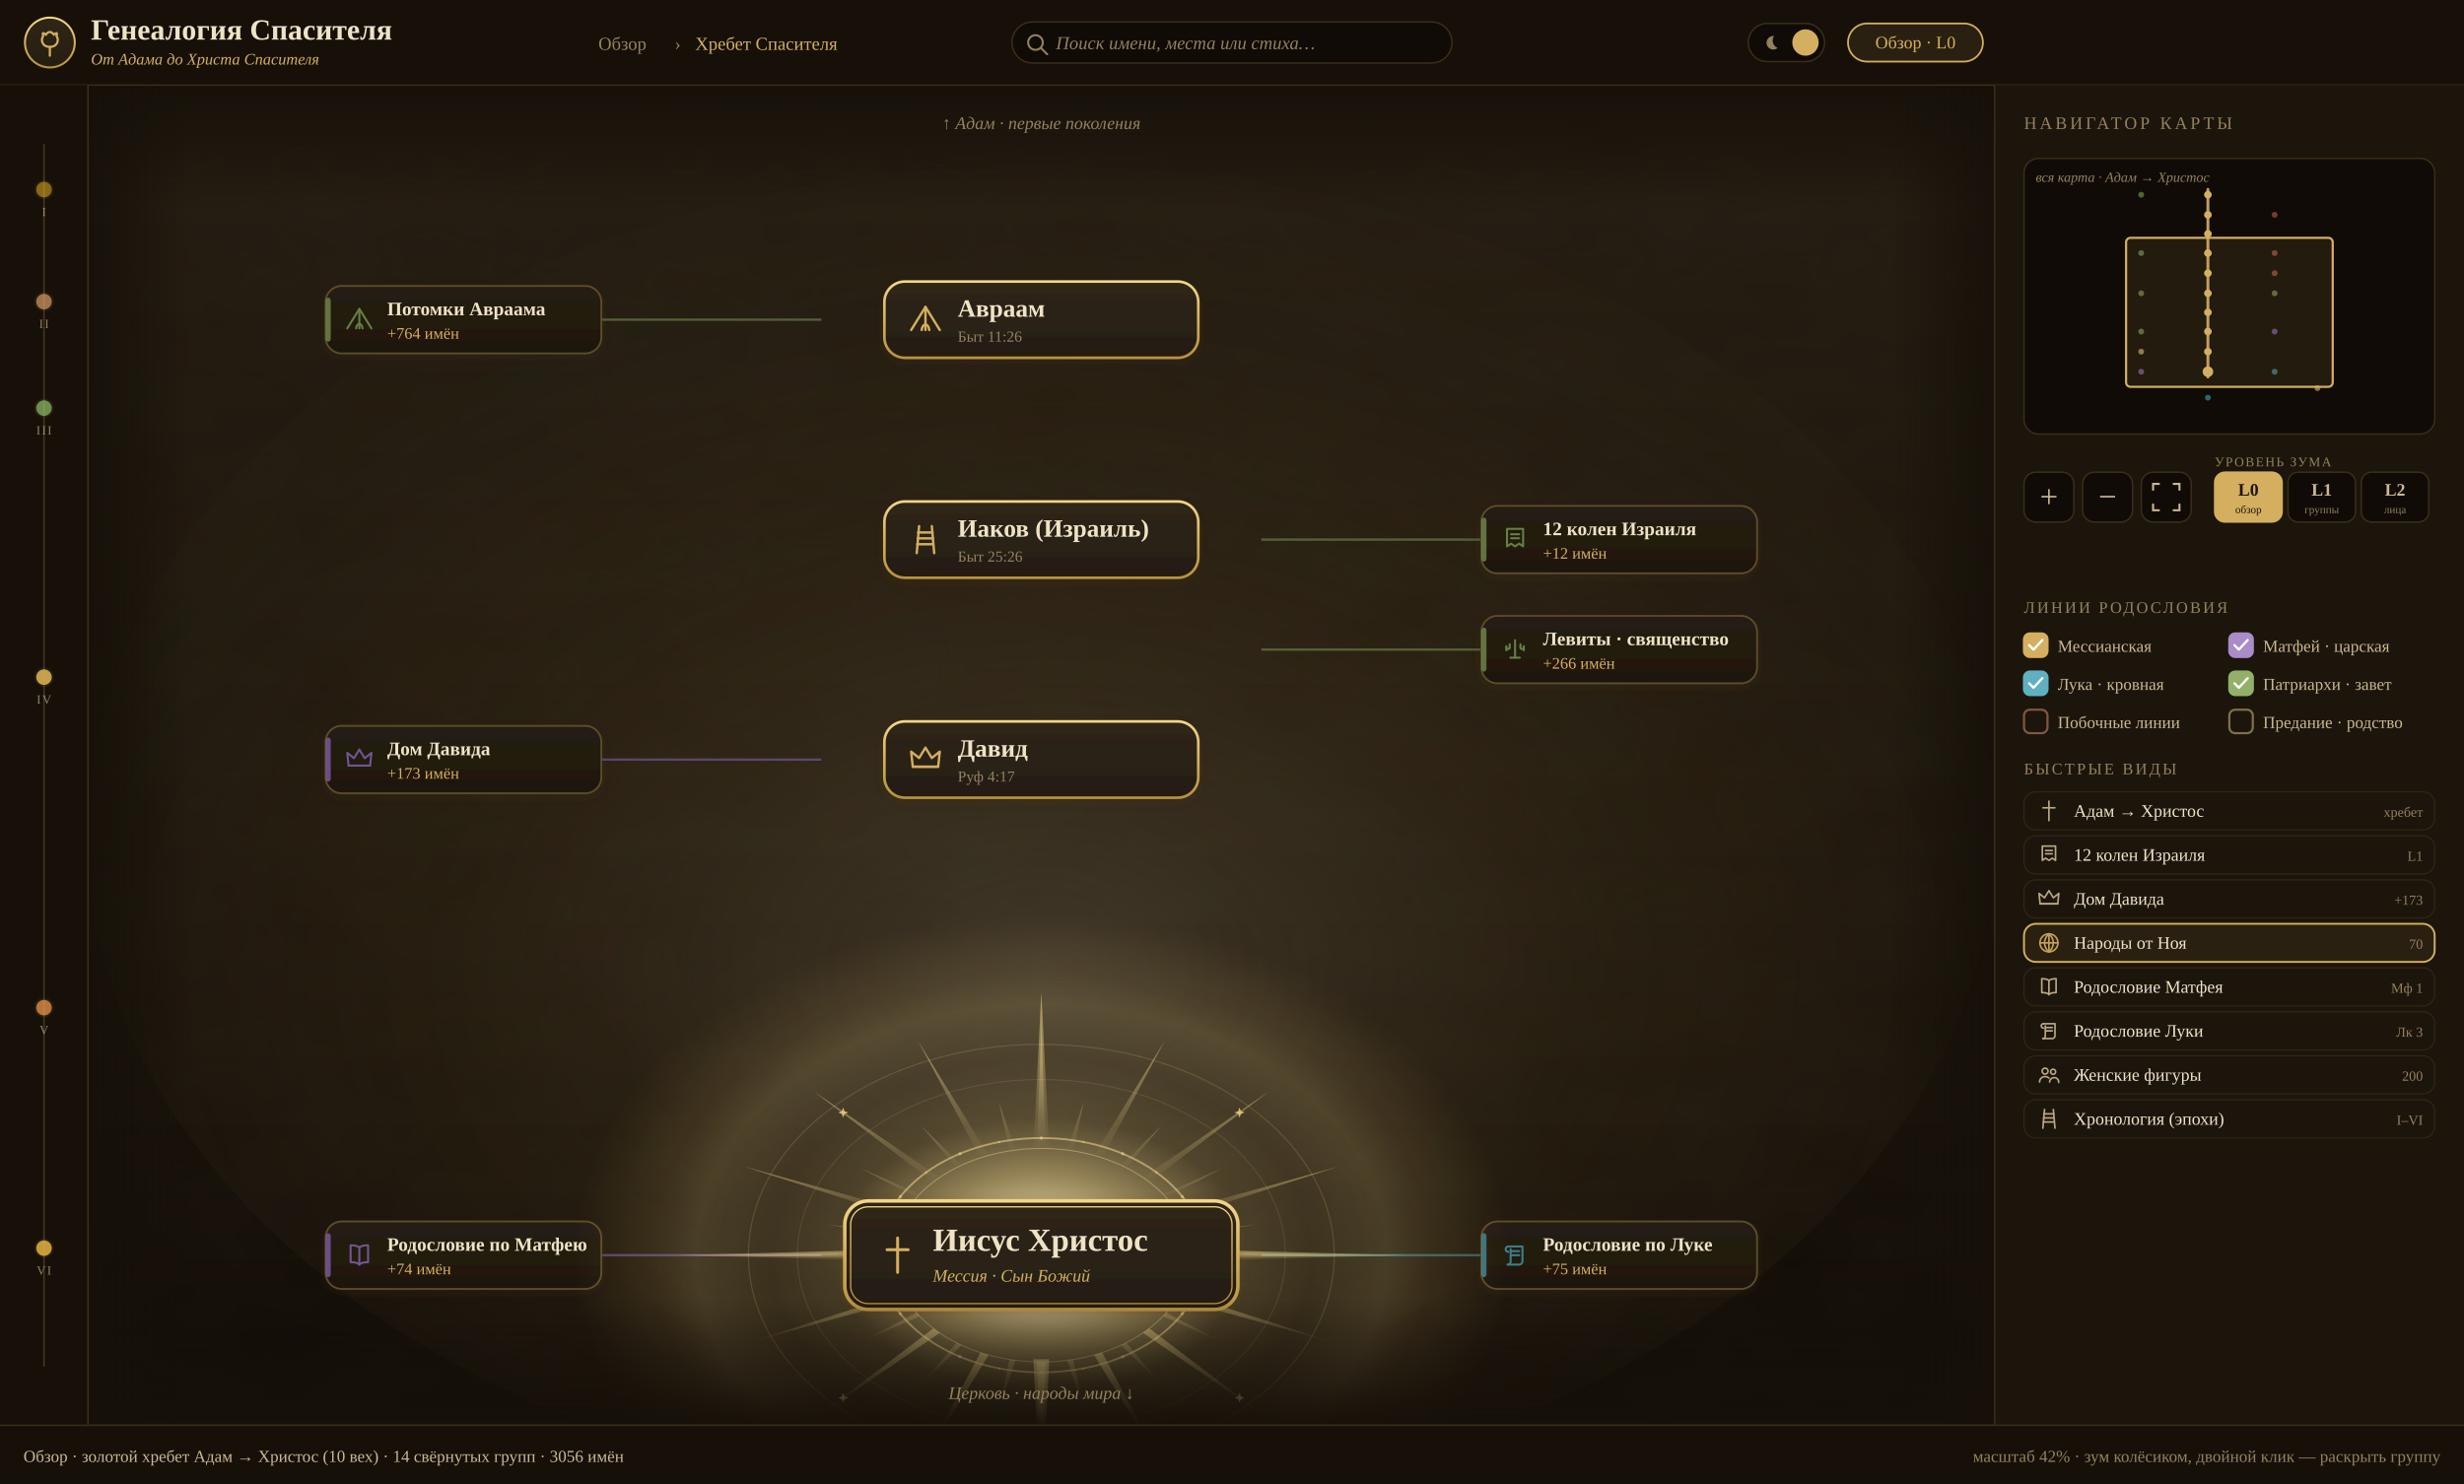
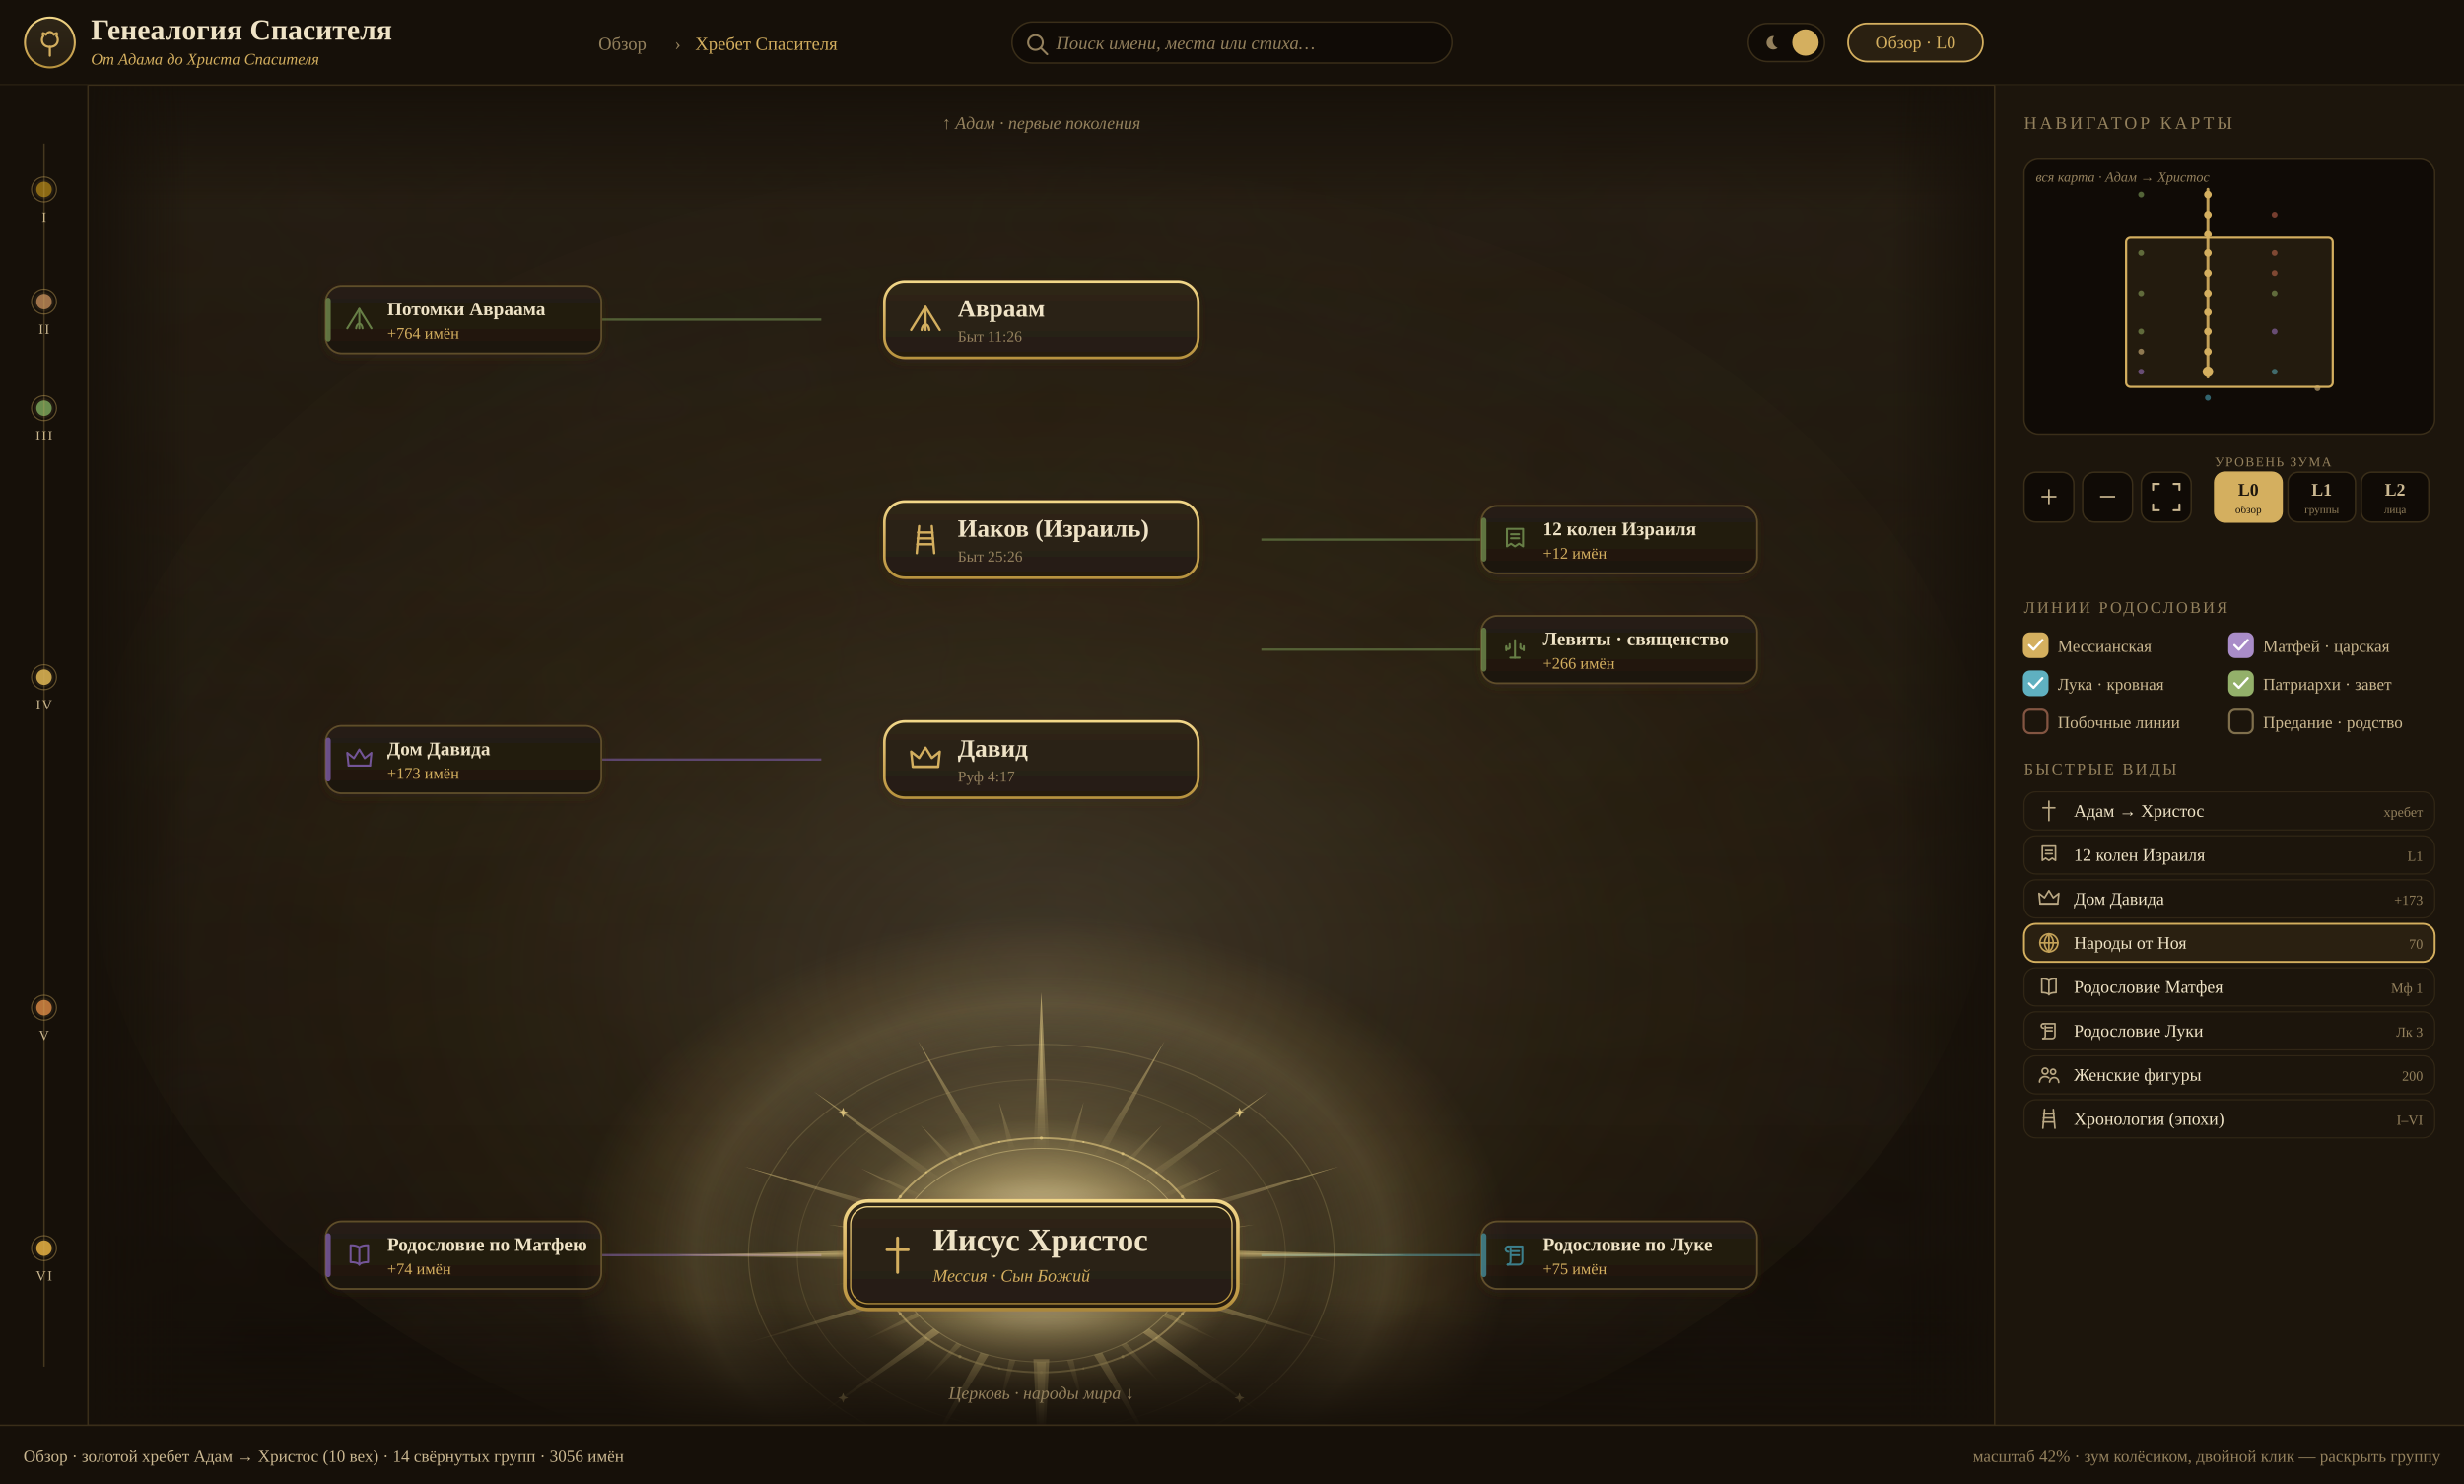
<svg xmlns="http://www.w3.org/2000/svg" viewBox="0 0 1680 1012" width="1680" height="1012" font-family="Georgia, 'Times New Roman', serif" role="img" aria-label="Генеалогия Спасителя — прототип интерфейса">
  <defs>
    <linearGradient id="paperGrad" x1="0" y1="0" x2="0" y2="1">
      <stop offset="0%" stop-color="#241c11" />
      <stop offset="55%" stop-color="#1b140b" />
      <stop offset="100%" stop-color="#100b06" />
    </linearGradient>
    <linearGradient id="goldGrad" x1="0" y1="0" x2="0" y2="1">
      <stop offset="0%" stop-color="#f2d789" />
      <stop offset="50%" stop-color="#d4af5f" />
      <stop offset="100%" stop-color="#b8933f" />
    </linearGradient>
    <linearGradient id="cardGrad" x1="0" y1="0" x2="0" y2="1">
      <stop offset="0%" stop-color="#2f2617" />
      <stop offset="100%" stop-color="#251d11" />
    </linearGradient>
    <linearGradient id="megaGrad" x1="0" y1="0" x2="0" y2="1">
      <stop offset="0%" stop-color="#261e12" />
      <stop offset="100%" stop-color="#1e1710" />
    </linearGradient>
    <filter id="paperTex" x="-5%" y="-5%" width="110%" height="110%">
      <feTurbulence type="fractalNoise" baseFrequency="0.011 0.017" numOctaves="3" seed="7" stitchTiles="stitch" result="mot" />
      <feColorMatrix in="mot" type="matrix" values="0 0 0 0 0.42  0 0 0 0 0.32  0 0 0 0 0.15  0 0 0 0.06 0" />
    </filter>
    <filter id="grain" x="0" y="0" width="100%" height="100%">
      <feTurbulence type="fractalNoise" baseFrequency="0.9" numOctaves="2" seed="11" stitchTiles="stitch" result="g" />
      <feColorMatrix in="g" type="matrix" values="0 0 0 0 0  0 0 0 0 0  0 0 0 0 0  0 0 0 0.035 0" />
    </filter>
    <filter id="cardShadow" x="-30%" y="-30%" width="160%" height="180%">
      <feDropShadow dx="0" dy="2.2" stdDeviation="3.4" flood-color="#4a3616" flood-opacity="0.26" />
    </filter>
    <filter id="goldSoft" x="-60%" y="-60%" width="220%" height="220%">
      <feGaussianBlur stdDeviation="3.2" />
    </filter>
    <filter id="desat">
      <feColorMatrix type="saturate" values="0.15" />
    </filter>
    <radialGradient id="christBloom" cx="50%" cy="50%" r="50%">
      <stop offset="0%" stop-color="#f4dc94" stop-opacity="0.55" />
      <stop offset="38%" stop-color="#f2d789" stop-opacity="0.22" />
      <stop offset="100%" stop-color="#f2d789" stop-opacity="0" />
    </radialGradient>
    <linearGradient id="christRay" x1="0" y1="0" x2="0" y2="1">
      <stop offset="0%" stop-color="#f2d789" stop-opacity="0.85" />
      <stop offset="100%" stop-color="#f4dc94" stop-opacity="0" />
    </linearGradient>
    <radialGradient id="christCore" cx="50%" cy="50%" r="50%">
      <stop offset="0%" stop-color="#fff7e2" stop-opacity="0.9" />
      <stop offset="60%" stop-color="#f4dc94" stop-opacity="0.3" />
      <stop offset="100%" stop-color="#f4dc94" stop-opacity="0" />
    </radialGradient>
    <radialGradient id="christMandorla" cx="50%" cy="50%" r="50%">
      <stop offset="0%" stop-color="#fff7e2" stop-opacity="0" />
      <stop offset="58%" stop-color="#f4dc94" stop-opacity="0" />
      <stop offset="74%" stop-color="#f2d789" stop-opacity="0.14" />
      <stop offset="86%" stop-color="#d4af5f" stop-opacity="0.1" />
      <stop offset="100%" stop-color="#d4af5f" stop-opacity="0" />
    </radialGradient>
    <radialGradient id="mapGlow" cx="50%" cy="60%" r="65%">
      <stop offset="0%" stop-color="#fff0c8" stop-opacity="0.16" />
      <stop offset="48%" stop-color="#d8b45f" stop-opacity="0.06" />
      <stop offset="80%" stop-color="#d8b45f" stop-opacity="0.015" />
      <stop offset="100%" stop-color="#d8b45f" stop-opacity="0" />
    </radialGradient>
    <linearGradient id="fogT" x1="0" y1="0" x2="0" y2="1">
      <stop offset="0%" stop-color="#161009" stop-opacity="0.96" />
      <stop offset="100%" stop-color="#161009" stop-opacity="0" />
    </linearGradient>
    <linearGradient id="fogB" x1="0" y1="0" x2="0" y2="1">
      <stop offset="0%" stop-color="#161009" stop-opacity="0" />
      <stop offset="100%" stop-color="#161009" stop-opacity="0.96" />
    </linearGradient>
    <linearGradient id="fogL" x1="0" y1="0" x2="1" y2="0">
      <stop offset="0%" stop-color="#161009" stop-opacity="0.9" />
      <stop offset="100%" stop-color="#161009" stop-opacity="0" />
    </linearGradient>
    <linearGradient id="fogR" x1="0" y1="0" x2="1" y2="0">
      <stop offset="0%" stop-color="#161009" stop-opacity="0" />
      <stop offset="100%" stop-color="#161009" stop-opacity="0.9" />
    </linearGradient>
    <clipPath id="mapClip">
      <rect x="60" y="58" width="1300" height="914" />
    </clipPath>
    <clipPath id="miniClip">
      <rect x="1380" y="108" width="280" height="188" rx="10" />
    </clipPath>
    <symbol id="ic-person" viewBox="0 0 24 24" fill="none" stroke="currentColor" stroke-width="1.5" stroke-linecap="round" stroke-linejoin="round">
      <circle cx="12" cy="8" r="3.4" />
      <path d="M5.5 19c0-3.6 2.9-6 6.5-6s6.5 2.4 6.5 6" />
    </symbol>
    <symbol id="ic-people" viewBox="0 0 24 24" fill="none" stroke="currentColor" stroke-width="1.5" stroke-linecap="round" stroke-linejoin="round">
      <circle cx="8.5" cy="8.6" r="2.7" />
      <circle cx="15.8" cy="9.2" r="2.3" />
      <path d="M3.5 18.5c0-2.9 2.2-4.9 5-4.9 1.4 0 2.6.5 3.5 1.3" />
      <path d="M12.6 18.5c.2-2.4 2-4 4.2-4 2.3 0 4.1 1.8 4.1 4.4" />
    </symbol>
    <symbol id="ic-ark" viewBox="0 0 24 24" fill="none" stroke="currentColor" stroke-width="1.5" stroke-linecap="round" stroke-linejoin="round">
      <path d="M3 12.5c1.6 3 5 4.7 9 4.7s7.4-1.7 9-4.7" />
      <path d="M6.2 12.4V8.8h11.6v3.6" />
      <path d="M9.4 8.8V6.4h5.2v2.4" />
      <path d="M12 6.4V4.6" />
    </symbol>
    <symbol id="ic-tent" viewBox="0 0 24 24" fill="none" stroke="currentColor" stroke-width="1.5" stroke-linecap="round" stroke-linejoin="round">
      <path d="M3 18.5 12 4l9 14.5" />
      <path d="M12 4v14.5" />
      <path d="M9.6 18.5c.3-2 1.1-3.4 2.4-3.4s2.1 1.4 2.4 3.4" />
    </symbol>
    <symbol id="ic-ladder" viewBox="0 0 24 24" fill="none" stroke="currentColor" stroke-width="1.5" stroke-linecap="round" stroke-linejoin="round">
      <path d="M8 3.5 6.5 20.5M16 3.5 17.5 20.5" />
      <path d="M7.3 7.5h9.1M7.1 11.2h9.5M6.9 14.9h9.9" />
    </symbol>
    <symbol id="ic-lion" viewBox="0 0 24 24" fill="none" stroke="currentColor" stroke-width="1.5" stroke-linecap="round" stroke-linejoin="round">
      <circle cx="8.7" cy="8" r="1.7" />
      <circle cx="15.3" cy="8" r="1.7" />
      <circle cx="12" cy="12.6" r="6" />
      <circle cx="12" cy="13" r="3.7" />
      <circle cx="10.4" cy="12.3" r=".62" fill="currentColor" stroke="none" />
      <circle cx="13.6" cy="12.3" r=".62" fill="currentColor" stroke="none" />
      <path d="M12 13.8v1.2M10.8 15.1c.75.55 1.65.55 2.4 0" />
      <path d="M8.9 10.4c.5-.45 1.2-.45 1.7 0M13.4 10.4c.5-.45 1.2-.45 1.7 0" />
    </symbol>
    <symbol id="ic-crown" viewBox="0 0 24 24" fill="none" stroke="currentColor" stroke-width="1.5" stroke-linecap="round" stroke-linejoin="round">
      <path d="M4 16.5 3 7l5 4 4-6.5 4 6.5 5-4-1 9.5z" />
      <path d="M4 16.5h16" />
    </symbol>
    <symbol id="ic-cross" viewBox="0 0 24 24" fill="none" stroke="currentColor" stroke-width="1.5" stroke-linecap="round" stroke-linejoin="round">
      <path d="M12 3.2v17.6M6.6 9.2h10.8" />
    </symbol>
    <symbol id="ic-tree" viewBox="0 0 24 24" fill="none" stroke="currentColor" stroke-width="1.5" stroke-linecap="round" stroke-linejoin="round">
      <path d="M12 21v-6" />
      <path d="M12 15c-3.6 0-5.4-2.3-5.4-4.8 0-1 .4-2 .9-2.6-.3-.6-.4-1.3-.2-2 .8.1 1.5.5 2 1.1.6-1 1.6-1.9 2.7-1.9s2.1.9 2.7 1.9c.5-.6 1.2-1 2-1.1.2.7.1 1.4-.2 2 .5.6.9 1.6.9 2.6C17.4 12.7 15.6 15 12 15z" />
    </symbol>
    <symbol id="ic-scroll" viewBox="0 0 24 24" fill="none" stroke="currentColor" stroke-width="1.5" stroke-linecap="round" stroke-linejoin="round">
      <path d="M7 5.5h10.5v11a2.5 2.5 0 0 1-2.5 2.5H6.5" />
      <path d="M9.5 9h5.5M9.5 12h5.5" />
      <path d="M7 5.5A2 2 0 0 0 5 7.5 2 2 0 0 0 7 9.5M6.5 19a2.2 2.2 0 0 0 2.2-2.2V7.5" />
    </symbol>
    <symbol id="ic-book" viewBox="0 0 24 24" fill="none" stroke="currentColor" stroke-width="1.5" stroke-linecap="round" stroke-linejoin="round">
      <path d="M12 6.2v13" />
      <path d="M12 6.2C10.4 5 8.4 4.6 5.5 4.6v12.6c2.9 0 4.9.4 6.5 1.6 1.6-1.2 3.6-1.6 6.5-1.6V4.6c-2.9 0-4.9.4-6.5 1.6z" />
    </symbol>
    <symbol id="ic-temple" viewBox="0 0 24 24" fill="none" stroke="currentColor" stroke-width="1.5" stroke-linecap="round" stroke-linejoin="round">
      <path d="M3.5 8 12 3.5 20.5 8z" />
      <path d="M4.5 8v8.5M9 8v8.5M15 8v8.5M19.5 8v8.5" />
      <path d="M3 20h18M3.5 16.5h17" />
    </symbol>
    <symbol id="ic-menorah" viewBox="0 0 24 24" fill="none" stroke="currentColor" stroke-width="1.5" stroke-linecap="round" stroke-linejoin="round">
      <path d="M12 5v13" />
      <path d="M8 8v2.5M16 8v2.5M5.5 9.5v3M18.5 9.5v3" />
      <path d="M8 10.5c0 1.5-2.5 1.5-2.5 0M16 10.5c0 1.5 2.5 1.5 2.5 0" />
      <path d="M8.5 18h7" />
    </symbol>
    <symbol id="ic-camel" viewBox="0 0 24 24" fill="none" stroke="currentColor" stroke-width="1.5" stroke-linecap="round" stroke-linejoin="round">
      <path d="M4 17.5v-2.3c0-.9.7-1.6 1.6-1.6.6 0 1.1.3 1.4.8.5-1.9 1.3-3.4 2.4-3.4 1 0 1.7 1.1 2.2 2.6.5-1 1.2-1.7 2.1-1.7 1.4 0 2.3 1.6 2.3 3.8v3.4" />
      <path d="M18 17.5v-4.2c0-.7.3-1.3.9-1.3" />
      <path d="M6.5 17.5v1.8M9.5 17.5v1.8M13.5 17.5v1.8M16.5 17.5v1.8" />
    </symbol>
    <symbol id="ic-mountain" viewBox="0 0 24 24" fill="none" stroke="currentColor" stroke-width="1.5" stroke-linecap="round" stroke-linejoin="round">
      <path d="M2.5 18.5 9 8l3.2 4.8L15 8.5l6.5 10z" />
      <path d="M7.4 10.4 9 8l1.6 2.4" />
    </symbol>
    <symbol id="ic-gate" viewBox="0 0 24 24" fill="none" stroke="currentColor" stroke-width="1.5" stroke-linecap="round" stroke-linejoin="round">
      <path d="M5 20V9a7 7 0 0 1 14 0v11" />
      <path d="M5 20h14" />
      <path d="M9 20v-7a3 3 0 0 1 6 0v7" />
    </symbol>
    <symbol id="ic-tribes" viewBox="0 0 24 24" fill="none" stroke="currentColor" stroke-width="1.5" stroke-linecap="round" stroke-linejoin="round">
      <path d="M6 4h12v13l-3-2-3 2-3-2-3 2z" />
      <path d="M9 8h6M9 11h6" />
    </symbol>
    <symbol id="ic-globe" viewBox="0 0 24 24" fill="none" stroke="currentColor" stroke-width="1.5" stroke-linecap="round" stroke-linejoin="round">
      <circle cx="12" cy="12" r="8.2" />
      <path d="M3.8 12h16.4M12 3.8v16.4" />
      <path d="M12 3.8c2.6 2.3 4 5.2 4 8.2s-1.4 5.9-4 8.2c-2.6-2.3-4-5.2-4-8.2s1.4-5.9 4-8.2z" />
    </symbol>
  </defs>
  <rect x="0" y="0" width="1680" height="1012" fill="#161009" />
  <g clip-path="url(#mapClip)">
    <rect x="60" y="58" width="1300" height="914" fill="url(#paperGrad)" />
    <rect x="60" y="58" width="1300" height="914" filter="url(#paperTex)" opacity="0.5" />
    <ellipse cx="710" cy="569.84" rx="650" ry="457" fill="url(#mapGlow)" />
    <line x1="710" y1="178" x2="710" y2="876" stroke="#f4dc94" stroke-width="10" stroke-linecap="round" opacity="0.4" filter="url(#goldSoft)" />
    <line x1="710" y1="178" x2="710" y2="876" stroke="url(#goldGrad)" stroke-width="3.4" stroke-linecap="round" />
    <path d="M560.0 218.0 C 485.0 218.0, 485.0 218.0, 410.0 218.0" fill="none" stroke="#6f8a4c" stroke-width="1.6" opacity="0.6" />
    <path d="M860.0 368.0 C 935.0 368.0, 935.0 368.0, 1010.0 368.0" fill="none" stroke="#6f8a4c" stroke-width="1.6" opacity="0.6" />
    <path d="M560.0 518.0 C 485.0 518.0, 485.0 518.0, 410.0 518.0" fill="none" stroke="#7c5ba6" stroke-width="1.6" opacity="0.6" />
    <path d="M860.0 443.0 C 935.0 443.0, 935.0 443.0, 1010.0 443.0" fill="none" stroke="#6f8a4c" stroke-width="1.6" opacity="0.6" />
    <path d="M560.0 856.0 C 485.0 856.0, 485.0 856.0, 410.0 856.0" fill="none" stroke="#7c5ba6" stroke-width="1.6" opacity="0.6" />
    <path d="M860.0 856.0 C 935.0 856.0, 935.0 856.0, 1010.0 856.0" fill="none" stroke="#3f8a9a" stroke-width="1.6" opacity="0.6" />
    <g filter="url(#cardShadow)">
      <rect x="222.0" y="195.0" width="188" height="46" rx="11" fill="url(#megaGrad)" stroke="#5f4e2b" stroke-width="1.2" />
    </g>
    <rect x="222.0" y="203.0" width="3.5" height="30" rx="2" fill="#6f8a4c" opacity="0.8" />
    <use href="#ic-tent" x="234.0" y="207.0" width="22" height="22" color="#6f8a4c" opacity="0.9" />
    <text x="264.0" y="215.0" font-size="13" fill="#efe3c6" font-weight="bold">Потомки Авраама</text>
    <text x="264.0" y="231.0" font-size="11" fill="#d4af5f">+764 имён</text>
    <g filter="url(#cardShadow)">
      <rect x="1010.0" y="345.0" width="188" height="46" rx="11" fill="url(#megaGrad)" stroke="#5f4e2b" stroke-width="1.2" />
    </g>
    <rect x="1010.0" y="353.0" width="3.5" height="30" rx="2" fill="#6f8a4c" opacity="0.8" />
    <use href="#ic-tribes" x="1022.0" y="357.0" width="22" height="22" color="#6f8a4c" opacity="0.9" />
    <text x="1052.0" y="365.0" font-size="13" fill="#efe3c6" font-weight="bold">12 колен Израиля</text>
    <text x="1052.0" y="381.0" font-size="11" fill="#d4af5f">+12 имён</text>
    <g filter="url(#cardShadow)">
      <rect x="222.0" y="495.0" width="188" height="46" rx="11" fill="url(#megaGrad)" stroke="#5f4e2b" stroke-width="1.2" />
    </g>
    <rect x="222.0" y="503.0" width="3.5" height="30" rx="2" fill="#7c5ba6" opacity="0.8" />
    <use href="#ic-crown" x="234.0" y="507.0" width="22" height="22" color="#7c5ba6" opacity="0.9" />
    <text x="264.0" y="515.0" font-size="13" fill="#efe3c6" font-weight="bold">Дом Давида</text>
    <text x="264.0" y="531.0" font-size="11" fill="#d4af5f">+173 имён</text>
    <g filter="url(#cardShadow)">
      <rect x="1010.0" y="420.0" width="188" height="46" rx="11" fill="url(#megaGrad)" stroke="#5f4e2b" stroke-width="1.2" />
    </g>
    <rect x="1010.0" y="428.0" width="3.5" height="30" rx="2" fill="#6f8a4c" opacity="0.8" />
    <use href="#ic-menorah" x="1022.0" y="432.0" width="22" height="22" color="#6f8a4c" opacity="0.9" />
    <text x="1052.0" y="440.0" font-size="13" fill="#efe3c6" font-weight="bold">Левиты · священство</text>
    <text x="1052.0" y="456.0" font-size="11" fill="#d4af5f">+266 имён</text>
    <g filter="url(#cardShadow)">
      <rect x="222.0" y="833.0" width="188" height="46" rx="11" fill="url(#megaGrad)" stroke="#5f4e2b" stroke-width="1.2" />
    </g>
    <rect x="222.0" y="841.0" width="3.5" height="30" rx="2" fill="#7c5ba6" opacity="0.8" />
    <use href="#ic-book" x="234.0" y="845.0" width="22" height="22" color="#7c5ba6" opacity="0.9" />
    <text x="264.0" y="853.0" font-size="13" fill="#efe3c6" font-weight="bold">Родословие по Матфею</text>
    <text x="264.0" y="869.0" font-size="11" fill="#d4af5f">+74 имён</text>
    <g filter="url(#cardShadow)">
      <rect x="1010.0" y="833.0" width="188" height="46" rx="11" fill="url(#megaGrad)" stroke="#5f4e2b" stroke-width="1.2" />
    </g>
    <rect x="1010.0" y="841.0" width="3.5" height="30" rx="2" fill="#3f8a9a" opacity="0.8" />
    <use href="#ic-scroll" x="1022.0" y="845.0" width="22" height="22" color="#3f8a9a" opacity="0.9" />
    <text x="1052.0" y="853.0" font-size="13" fill="#efe3c6" font-weight="bold">Родословие по Луке</text>
    <text x="1052.0" y="869.0" font-size="11" fill="#d4af5f">+75 имён</text>
    <g filter="url(#cardShadow)">
      <rect x="603.0" y="192.0" width="214" height="52" rx="14" fill="url(#cardGrad)" stroke="url(#goldGrad)" stroke-width="1.8" />
    </g>
    <use href="#ic-tent" x="618.0" y="205.0" width="26" height="26" color="#d4af5f" opacity="1" />
    <text x="653.0" y="216.0" font-size="17" fill="#efe3c6" font-weight="bold">Авраам</text>
    <text x="653.0" y="233.0" font-size="10.5" fill="#94815d">Быт 11:26</text>
    <g filter="url(#cardShadow)">
      <rect x="603.0" y="342.0" width="214" height="52" rx="14" fill="url(#cardGrad)" stroke="url(#goldGrad)" stroke-width="1.8" />
    </g>
    <use href="#ic-ladder" x="618.0" y="355.0" width="26" height="26" color="#d4af5f" opacity="1" />
    <text x="653.0" y="366.0" font-size="17" fill="#efe3c6" font-weight="bold">Иаков (Израиль)</text>
    <text x="653.0" y="383.0" font-size="10.5" fill="#94815d">Быт 25:26</text>
    <g filter="url(#cardShadow)">
      <rect x="603.0" y="492.0" width="214" height="52" rx="14" fill="url(#cardGrad)" stroke="url(#goldGrad)" stroke-width="1.8" />
    </g>
    <use href="#ic-crown" x="618.0" y="505.0" width="26" height="26" color="#d4af5f" opacity="1" />
    <text x="653.0" y="516.0" font-size="17" fill="#efe3c6" font-weight="bold">Давид</text>
    <text x="653.0" y="533.0" font-size="10.5" fill="#94815d">Руф 4:17</text>
    <ellipse cx="710.0" cy="856.0" rx="320.5" ry="230.8" fill="url(#christMandorla)" />
    <ellipse cx="710.0" cy="856.0" rx="199.7" ry="143.8" fill="none" stroke="#f2d789" stroke-width="0.8" opacity="0.16" />
    <ellipse cx="710.0" cy="856.0" rx="166.4" ry="119.8" fill="none" stroke="#f2d789" stroke-width="0.7" opacity="0.12" />
    <ellipse cx="710.0" cy="856.0" rx="265.1" ry="190.8" fill="url(#christBloom)" />
    <ellipse cx="710.0" cy="856.0" rx="141.8" ry="93.2" fill="url(#christCore)" />
    <path d="M811.0 853.8 L929.4 856.0 L811.0 858.2 Z" fill="url(#christRay)" opacity="0.6" />
    <path d="M809.5 868.7 L855.1 876.8 L808.7 871.7 Z" fill="url(#christRay)" opacity="0.34" />
    <path d="M804.5 881.8 L912.7 916.5 L802.2 885.9 Z" fill="url(#christRay)" opacity="0.6" />
    <path d="M795.2 895.2 L833.0 915.2 L792.9 897.7 Z" fill="url(#christRay)" opacity="0.34" />
    <path d="M783.6 905.9 L865.2 967.7 L779.3 909.0 Z" fill="url(#christRay)" opacity="0.6" />
    <path d="M767.9 915.7 L792.2 944.6 L764.4 917.4 Z" fill="url(#christRay)" opacity="0.34" />
    <path d="M751.5 922.4 L794.0 1002.0 L745.9 924.0 Z" fill="url(#christRay)" opacity="0.6" />
    <path d="M731.8 927.1 L738.9 960.5 L727.6 927.7 Z" fill="url(#christRay)" opacity="0.34" />
    <path d="M713.0 928.8 L710.0 1014.0 L707.0 928.8 Z" fill="url(#christRay)" opacity="0.6" />
    <path d="M692.4 927.7 L681.1 960.5 L688.2 927.1 Z" fill="url(#christRay)" opacity="0.34" />
    <path d="M674.1 924.0 L626.0 1002.0 L668.5 922.4 Z" fill="url(#christRay)" opacity="0.6" />
    <path d="M655.6 917.4 L627.8 944.6 L652.1 915.7 Z" fill="url(#christRay)" opacity="0.34" />
    <path d="M640.7 909.0 L554.8 967.7 L636.4 905.9 Z" fill="url(#christRay)" opacity="0.6" />
    <path d="M627.1 897.7 L587.0 915.2 L624.8 895.2 Z" fill="url(#christRay)" opacity="0.34" />
    <path d="M617.8 885.9 L507.3 916.5 L615.5 881.8 Z" fill="url(#christRay)" opacity="0.6" />
    <path d="M611.3 871.7 L564.9 876.8 L610.5 868.7 Z" fill="url(#christRay)" opacity="0.34" />
    <path d="M609.0 858.2 L490.6 856.0 L609.0 853.8 Z" fill="url(#christRay)" opacity="0.6" />
    <path d="M610.5 843.3 L564.9 835.2 L611.3 840.3 Z" fill="url(#christRay)" opacity="0.34" />
    <path d="M615.5 830.2 L507.3 795.5 L617.8 826.1 Z" fill="url(#christRay)" opacity="0.6" />
    <path d="M624.8 816.8 L587.0 796.8 L627.1 814.3 Z" fill="url(#christRay)" opacity="0.34" />
    <path d="M636.4 806.1 L554.8 744.3 L640.7 803.0 Z" fill="url(#christRay)" opacity="0.6" />
    <path d="M652.1 796.3 L627.8 767.4 L655.6 794.6 Z" fill="url(#christRay)" opacity="0.34" />
    <path d="M668.5 789.6 L626.0 710.0 L674.1 788.0 Z" fill="url(#christRay)" opacity="0.6" />
    <path d="M688.2 784.9 L681.1 751.5 L692.4 784.3 Z" fill="url(#christRay)" opacity="0.34" />
    <path d="M707.0 783.2 L710.0 698.0 L713.0 783.2 Z" fill="url(#christRay)" opacity="0.6" />
    <path d="M727.6 784.3 L738.9 751.5 L731.8 784.9 Z" fill="url(#christRay)" opacity="0.34" />
    <path d="M745.9 788.0 L794.0 710.0 L751.5 789.6 Z" fill="url(#christRay)" opacity="0.6" />
    <path d="M764.4 794.6 L792.2 767.4 L767.9 796.3 Z" fill="url(#christRay)" opacity="0.34" />
    <path d="M779.3 803.0 L865.2 744.3 L783.6 806.1 Z" fill="url(#christRay)" opacity="0.6" />
    <path d="M792.9 814.3 L833.0 796.8 L795.2 816.8 Z" fill="url(#christRay)" opacity="0.34" />
    <path d="M802.2 826.1 L912.7 795.5 L804.5 830.2 Z" fill="url(#christRay)" opacity="0.6" />
    <path d="M808.7 840.3 L855.1 835.2 L809.5 843.3 Z" fill="url(#christRay)" opacity="0.34" />
    <path d="M808.5 852.1 L959.0 856.0 L808.5 859.9 Z" fill="url(#christRay)" opacity="0.7" />
    <path d="M715.4 926.9 L710.0 1035.3 L704.6 926.9 Z" fill="url(#christRay)" opacity="0.7" />
    <path d="M611.5 859.9 L461.0 856.0 L611.5 852.1 Z" fill="url(#christRay)" opacity="0.7" />
    <path d="M704.6 785.1 L710.0 676.7 L715.4 785.1 Z" fill="url(#christRay)" opacity="0.7" />
    <ellipse cx="710.0" cy="856.0" rx="111.0" ry="79.9" fill="none" stroke="#f2d789" stroke-width="1.3" opacity="0.55" />
    <ellipse cx="710.0" cy="856.0" rx="101.1" ry="72.8" fill="none" stroke="#f4dc94" stroke-width="0.7" opacity="0.4" />
    <circle cx="821.0" cy="856.0" r="1.1" fill="#f2d789" opacity="0.55" />
    <circle cx="817.2" cy="876.7" r="0.7" fill="#f2d789" opacity="0.55" />
    <circle cx="806.1" cy="895.9" r="1.1" fill="#f2d789" opacity="0.55" />
    <circle cx="788.5" cy="912.5" r="0.7" fill="#f2d789" opacity="0.55" />
    <circle cx="765.5" cy="925.2" r="1.1" fill="#f2d789" opacity="0.55" />
    <circle cx="738.7" cy="933.2" r="0.7" fill="#f2d789" opacity="0.55" />
    <circle cx="710.0" cy="935.9" r="1.1" fill="#f2d789" opacity="0.55" />
    <circle cx="681.3" cy="933.2" r="0.7" fill="#f2d789" opacity="0.55" />
    <circle cx="654.5" cy="925.2" r="1.1" fill="#f2d789" opacity="0.55" />
    <circle cx="631.5" cy="912.5" r="0.7" fill="#f2d789" opacity="0.55" />
    <circle cx="613.9" cy="895.9" r="1.1" fill="#f2d789" opacity="0.55" />
    <circle cx="602.8" cy="876.7" r="0.7" fill="#f2d789" opacity="0.55" />
    <circle cx="599.0" cy="856.0" r="1.1" fill="#f2d789" opacity="0.55" />
    <circle cx="602.8" cy="835.3" r="0.7" fill="#f2d789" opacity="0.55" />
    <circle cx="613.9" cy="816.1" r="1.1" fill="#f2d789" opacity="0.55" />
    <circle cx="631.5" cy="799.5" r="0.7" fill="#f2d789" opacity="0.55" />
    <circle cx="654.5" cy="786.8" r="1.1" fill="#f2d789" opacity="0.55" />
    <circle cx="681.3" cy="778.8" r="0.7" fill="#f2d789" opacity="0.55" />
    <circle cx="710.0" cy="776.1" r="1.1" fill="#f2d789" opacity="0.55" />
    <circle cx="738.7" cy="778.8" r="0.7" fill="#f2d789" opacity="0.55" />
    <circle cx="765.5" cy="786.8" r="1.1" fill="#f2d789" opacity="0.55" />
    <circle cx="788.5" cy="799.5" r="0.7" fill="#f2d789" opacity="0.55" />
    <circle cx="806.1" cy="816.1" r="1.1" fill="#f2d789" opacity="0.55" />
    <circle cx="817.2" cy="835.3" r="0.7" fill="#f2d789" opacity="0.55" />
    <path d="M845.1 949.9 L846.1 952.3 L848.5 953.3 L846.1 954.2 L845.1 956.7 L844.2 954.2 L841.7 953.3 L844.2 952.3 Z" fill="#f2d789" opacity="0.8" />
    <path d="M574.9 949.9 L575.8 952.3 L578.3 953.3 L575.8 954.2 L574.9 956.7 L573.9 954.2 L571.5 953.3 L573.9 952.3 Z" fill="#f2d789" opacity="0.8" />
    <path d="M574.9 755.3 L575.8 757.8 L578.3 758.7 L575.8 759.7 L574.9 762.1 L573.9 759.7 L571.5 758.7 L573.9 757.8 Z" fill="#f2d789" opacity="0.8" />
    <path d="M845.1 755.3 L846.1 757.8 L848.5 758.7 L846.1 759.7 L845.1 762.1 L844.2 759.7 L841.7 758.7 L844.2 757.8 Z" fill="#f2d789" opacity="0.8" />
    <g filter="url(#cardShadow)">
      <rect x="576.0" y="819.0" width="268" height="74" rx="16" fill="url(#cardGrad)" stroke="url(#goldGrad)" stroke-width="2.4" />
      <rect x="580.0" y="823.0" width="260" height="66" rx="12" fill="none" stroke="url(#goldGrad)" stroke-width="0.9" />
    </g>
    <use href="#ic-cross" x="596.0" y="840.0" width="32" height="32" color="#d4af5f" opacity="1" />
    <text x="636.0" y="853.0" font-size="22" fill="#efe3c6" font-weight="bold">Иисус Христос</text>
    <text x="636.0" y="874.0" font-size="12" fill="#d4af5f" font-style="italic">Мессия · Сын Божий</text>
    <rect x="60" y="58" width="1300" height="86" fill="url(#fogT)" />
    <rect x="60" y="886" width="1300" height="86" fill="url(#fogB)" />
    <rect x="60" y="58" width="70" height="914" fill="url(#fogL)" />
    <rect x="1290" y="58" width="70" height="914" fill="url(#fogR)" />
    <text x="710" y="88" text-anchor="middle" font-size="12" fill="#94815d" font-style="italic">↑ Адам · первые поколения</text>
    <text x="710" y="954" text-anchor="middle" font-size="12" fill="#94815d" font-style="italic">Церковь · народы мира ↓</text>
  </g>
  <rect x="60" y="58" width="1300" height="914" fill="none" stroke="#3a2e19" stroke-width="1" />
  <rect x="0" y="0" width="1680" height="58" fill="#161009" />
  <line x1="0" y1="58" x2="1680" y2="58" stroke="#3a2e19" stroke-width="1" />
  <circle cx="34" cy="29" r="17" fill="url(#cardGrad)" stroke="url(#goldGrad)" stroke-width="1.4" />
  <use href="#ic-tree" x="22.0" y="17.0" width="24" height="24" color="#d4af5f" opacity="1" />
  <text x="62" y="27" font-size="20" fill="#efe3c6" font-weight="bold">Генеалогия Спасителя</text>
  <text x="62" y="44" font-size="11" fill="#d4af5f" font-style="italic">От Адама до Христа Спасителя</text>
  <text x="408.0" y="34.0" font-size="12.5" fill="#94815d">Обзор</text>
  <text x="460.0" y="34.0" font-size="12.5" fill="#94815d">›</text>
  <text x="474.0" y="34.0" font-size="12.5" fill="#d4af5f">Хребет Спасителя</text>
  <rect x="690.0" y="15.0" width="300.0" height="28" rx="14" fill="#100b06" stroke="#3a2e19" stroke-width="1" />
  <circle cx="706.0" cy="29.0" r="5" fill="none" stroke="#94815d" stroke-width="1.4" />
  <line x1="710.0" y1="33.0" x2="714.0" y2="37.0" stroke="#94815d" stroke-width="1.4" stroke-linecap="round" />
  <text x="720.0" y="33.5" font-size="12.5" fill="#94815d" font-style="italic">Поиск имени, места или стиха…</text>
  <rect x="1192.0" y="16.0" width="52" height="26" rx="13" fill="#100b06" stroke="#3a2e19" stroke-width="1" />
  <circle cx="1231.0" cy="29.0" r="9" fill="#d4af5f" />
  <path d="M1209.6 24.6 a4.6 4.6 0 1 0 2.4 8.1 5.4 5.4 0 0 1 -2.4 -8.1z" fill="#94815d" />
  <rect x="1260.0" y="16.0" width="92" height="26" rx="13" fill="#2a2011" stroke="#d4af5f" stroke-width="1.2" />
  <text x="1306.0" y="33.0" text-anchor="middle" font-size="12" fill="#d4af5f">Обзор · L0</text>
  <rect x="0" y="58" width="60" height="914" fill="#161009" />
  <line x1="60" y1="58" x2="60" y2="972" stroke="#3a2e19" stroke-width="1" />
+   <circle cx="30" cy="129.3" r="8.5" fill="none" stroke="#d4af5f" stroke-width="0.8" opacity="0.4" />
  <circle cx="30" cy="129.3" r="6" fill="#8B6914" stroke="#241c11" stroke-width="1.4" />
-   <text x="30" y="147.3" text-anchor="middle" font-size="8.5" letter-spacing="1" fill="#94815d">I</text>
+   <text x="30" y="151.3" text-anchor="middle" font-size="9.5" letter-spacing="1" fill="#cbb891">I</text>
+   <circle cx="30" cy="205.7" r="8.5" fill="none" stroke="#d4af5f" stroke-width="0.8" opacity="0.4" />
  <circle cx="30" cy="205.7" r="6" fill="#A0734A" stroke="#241c11" stroke-width="1.4" />
-   <text x="30" y="223.7" text-anchor="middle" font-size="8.5" letter-spacing="1" fill="#94815d">II</text>
+   <text x="30" y="227.7" text-anchor="middle" font-size="9.5" letter-spacing="1" fill="#cbb891">II</text>
+   <circle cx="30" cy="278.3" r="8.5" fill="none" stroke="#d4af5f" stroke-width="0.8" opacity="0.4" />
  <circle cx="30" cy="278.3" r="6" fill="#6B8E4E" stroke="#241c11" stroke-width="1.4" />
-   <text x="30" y="296.3" text-anchor="middle" font-size="8.5" letter-spacing="1" fill="#94815d">III</text>
+   <text x="30" y="300.3" text-anchor="middle" font-size="9.5" letter-spacing="1" fill="#cbb891">III</text>
+   <circle cx="30" cy="461.8" r="8.5" fill="none" stroke="#d4af5f" stroke-width="0.8" opacity="0.4" />
  <circle cx="30" cy="461.8" r="6" fill="#C4A04A" stroke="#241c11" stroke-width="1.4" />
-   <text x="30" y="479.8" text-anchor="middle" font-size="8.5" letter-spacing="1" fill="#94815d">IV</text>
+   <text x="30" y="483.8" text-anchor="middle" font-size="9.5" letter-spacing="1" fill="#cbb891">IV</text>
+   <circle cx="30" cy="687.2" r="8.5" fill="none" stroke="#d4af5f" stroke-width="0.8" opacity="0.4" />
  <circle cx="30" cy="687.2" r="6" fill="#B8743A" stroke="#241c11" stroke-width="1.4" />
-   <text x="30" y="705.2" text-anchor="middle" font-size="8.5" letter-spacing="1" fill="#94815d">V</text>
+   <text x="30" y="709.2" text-anchor="middle" font-size="9.5" letter-spacing="1" fill="#cbb891">V</text>
+   <circle cx="30" cy="851.2" r="8.5" fill="none" stroke="#d4af5f" stroke-width="0.8" opacity="0.4" />
  <circle cx="30" cy="851.2" r="6" fill="#C99A3A" stroke="#241c11" stroke-width="1.4" />
-   <text x="30" y="869.2" text-anchor="middle" font-size="8.5" letter-spacing="1" fill="#94815d">VI</text>
+   <text x="30" y="873.2" text-anchor="middle" font-size="9.5" letter-spacing="1" fill="#cbb891">VI</text>
  <line x1="30" y1="98.0" x2="30" y2="932.0" stroke="#d4af5f" stroke-width="1" opacity="0.25" />
  <rect x="1360" y="58" width="320" height="914" fill="#1c150c" />
  <line x1="1360" y1="58" x2="1360" y2="972" stroke="#3a2e19" stroke-width="1" />
  <text x="1380" y="88" font-size="12" letter-spacing="2" fill="#94815d">НАВИГАТОР КАРТЫ</text>
  <rect x="1380" y="108" width="280" height="188" rx="10" fill="#100b06" stroke="#3a2e19" stroke-width="1" />
  <g clip-path="url(#miniClip)">
    <line x1="1505.4" y1="129.2" x2="1505.4" y2="257.1" stroke="#d4af5f" stroke-width="2" stroke-linecap="round" opacity="0.9" />
    <circle cx="1505.4" cy="132.8" r="2.6" fill="#d4af5f" opacity="1" />
    <circle cx="1505.4" cy="146.5" r="2.6" fill="#d4af5f" opacity="1" />
    <circle cx="1505.4" cy="159.5" r="2.6" fill="#d4af5f" opacity="1" />
    <circle cx="1505.4" cy="172.6" r="2.6" fill="#d4af5f" opacity="1" />
    <circle cx="1505.4" cy="186.3" r="2.6" fill="#d4af5f" opacity="1" />
    <circle cx="1505.4" cy="200.0" r="2.6" fill="#d4af5f" opacity="1" />
    <circle cx="1505.4" cy="213.0" r="2.6" fill="#d4af5f" opacity="1" />
    <circle cx="1505.4" cy="226.1" r="2.6" fill="#d4af5f" opacity="1" />
    <circle cx="1505.4" cy="239.8" r="2.6" fill="#d4af5f" opacity="1" />
    <circle cx="1505.4" cy="253.5" r="3.6" fill="#d4af5f" opacity="1" />
    <circle cx="1459.9" cy="132.8" r="2" fill="#6f8a4c" opacity="0.7" />
    <circle cx="1550.9" cy="146.5" r="2" fill="#a0533f" opacity="0.7" />
    <circle cx="1459.9" cy="172.6" r="2" fill="#6f8a4c" opacity="0.7" />
    <circle cx="1550.9" cy="172.6" r="2" fill="#a0533f" opacity="0.7" />
    <circle cx="1550.9" cy="186.3" r="2" fill="#a0533f" opacity="0.7" />
    <circle cx="1459.9" cy="200.0" r="2" fill="#6f8a4c" opacity="0.7" />
    <circle cx="1550.9" cy="200.0" r="2" fill="#6f8a4c" opacity="0.7" />
    <circle cx="1459.9" cy="226.1" r="2" fill="#6f8a4c" opacity="0.7" />
    <circle cx="1550.9" cy="226.1" r="2" fill="#7c5ba6" opacity="0.7" />
    <circle cx="1459.9" cy="239.8" r="2" fill="#b9a06f" opacity="0.7" />
    <circle cx="1459.9" cy="253.5" r="2" fill="#7c5ba6" opacity="0.7" />
    <circle cx="1550.9" cy="253.5" r="2" fill="#3f8a9a" opacity="0.7" />
    <circle cx="1580.1" cy="264.7" r="2" fill="#b9a06f" opacity="0.7" />
    <circle cx="1505.4" cy="271.2" r="2" fill="#3f8a9a" opacity="0.7" />
    <rect x="1449.6" y="162.2" width="140.9" height="101.6" rx="3" fill="#d4af5f" fill-opacity="0.1" stroke="#d4af5f" stroke-width="1.5" />
  </g>
  <text x="1388" y="124" font-size="9.5" fill="#94815d" font-style="italic">вся карта · Адам → Христос</text>
  <rect x="1380.0" y="322.0" width="34" height="34" rx="8" fill="#100b06" stroke="#3a2e19" stroke-width="1" />
  <text x="1397.0" y="346.0" text-anchor="middle" font-size="22" fill="#cbb891">+</text>
  <rect x="1420.0" y="322.0" width="34" height="34" rx="8" fill="#100b06" stroke="#3a2e19" stroke-width="1" />
  <text x="1437.0" y="346.0" text-anchor="middle" font-size="22" fill="#cbb891">−</text>
  <rect x="1460.0" y="322.0" width="34" height="34" rx="8" fill="#100b06" stroke="#3a2e19" stroke-width="1" />
  <path d="M1468.0 334.0 v-4 h4 M1486.0 334.0 v-4 h-4 M1468.0 344.0 v4 h4 M1486.0 344.0 v4 h-4" fill="none" stroke="#cbb891" stroke-width="1.4" stroke-linecap="round" />
  <text x="1510.0" y="318.0" font-size="9" letter-spacing="1" fill="#94815d">УРОВЕНЬ ЗУМА</text>
  <rect x="1510.0" y="322.0" width="46.0" height="34" rx="7" fill="#d4af5f" stroke="#d4af5f" stroke-width="1" />
  <text x="1533.0" y="338.0" text-anchor="middle" font-size="12" fill="#1c150c" font-weight="bold">L0</text>
  <text x="1533.0" y="350.0" text-anchor="middle" font-size="7.5" fill="#1c150c">обзор</text>
  <rect x="1560.0" y="322.0" width="46.0" height="34" rx="7" fill="#100b06" stroke="#3a2e19" stroke-width="1" />
  <text x="1583.0" y="338.0" text-anchor="middle" font-size="12" fill="#cbb891" font-weight="bold">L1</text>
  <text x="1583.0" y="350.0" text-anchor="middle" font-size="7.5" fill="#94815d">группы</text>
  <rect x="1610.0" y="322.0" width="46.0" height="34" rx="7" fill="#100b06" stroke="#3a2e19" stroke-width="1" />
  <text x="1633.0" y="338.0" text-anchor="middle" font-size="12" fill="#cbb891" font-weight="bold">L2</text>
  <text x="1633.0" y="350.0" text-anchor="middle" font-size="7.5" fill="#94815d">лица</text>
  <text x="1380" y="418" font-size="11" letter-spacing="1.5" fill="#94815d">ЛИНИИ РОДОСЛОВИЯ</text>
  <rect x="1380.0" y="432.0" width="16" height="16" rx="4" fill="#d4af5f" stroke="#d4af5f" stroke-width="1.5" opacity="1" />
  <path d="M1383.5 440.0 l3 3 6-6.5" fill="none" stroke="#fff" stroke-width="1.6" stroke-linecap="round" stroke-linejoin="round" />
  <text x="1403.0" y="444.5" font-size="11.5" fill="#cbb891">Мессианская</text>
  <rect x="1520.0" y="432.0" width="16" height="16" rx="4" fill="#a98cc8" stroke="#a98cc8" stroke-width="1.5" opacity="1" />
  <path d="M1523.5 440.0 l3 3 6-6.5" fill="none" stroke="#fff" stroke-width="1.6" stroke-linecap="round" stroke-linejoin="round" />
  <text x="1543.0" y="444.5" font-size="11.5" fill="#cbb891">Матфей · царская</text>
  <rect x="1380.0" y="458.0" width="16" height="16" rx="4" fill="#5fb0c0" stroke="#5fb0c0" stroke-width="1.5" opacity="1" />
  <path d="M1383.5 466.0 l3 3 6-6.5" fill="none" stroke="#fff" stroke-width="1.6" stroke-linecap="round" stroke-linejoin="round" />
  <text x="1403.0" y="470.5" font-size="11.5" fill="#cbb891">Лука · кровная</text>
  <rect x="1520.0" y="458.0" width="16" height="16" rx="4" fill="#93b06a" stroke="#93b06a" stroke-width="1.5" opacity="1" />
  <path d="M1523.5 466.0 l3 3 6-6.5" fill="none" stroke="#fff" stroke-width="1.6" stroke-linecap="round" stroke-linejoin="round" />
  <text x="1543.0" y="470.5" font-size="11.5" fill="#cbb891">Патриархи · завет</text>
  <rect x="1380.0" y="484.0" width="16" height="16" rx="4" fill="none" stroke="#c88066" stroke-width="1.5" opacity="0.6" />
  <text x="1403.0" y="496.5" font-size="11.5" fill="#cbb891">Побочные линии</text>
  <rect x="1520.0" y="484.0" width="16" height="16" rx="4" fill="none" stroke="#c2ab77" stroke-width="1.5" opacity="0.6" />
  <text x="1543.0" y="496.5" font-size="11.5" fill="#cbb891">Предание · родство</text>
  <text x="1380" y="528" font-size="11" letter-spacing="1.5" fill="#94815d">БЫСТРЫЕ ВИДЫ</text>
  <rect x="1380" y="540.0" width="280" height="26" rx="8" fill="none" stroke="#3a2e19" stroke-width="0.8" opacity="0.7" />
  <use href="#ic-cross" x="1388.0" y="544.0" width="18" height="18" color="#cbb891" opacity="0.9" />
  <text x="1414" y="557.0" font-size="12" fill="#efe3c6">Адам → Христос</text>
  <text x="1652" y="557.0" text-anchor="end" font-size="9.5" fill="#94815d">хребет</text>
  <rect x="1380" y="570.0" width="280" height="26" rx="8" fill="none" stroke="#3a2e19" stroke-width="0.8" opacity="0.7" />
  <use href="#ic-tribes" x="1388.0" y="574.0" width="18" height="18" color="#cbb891" opacity="0.9" />
  <text x="1414" y="587.0" font-size="12" fill="#efe3c6">12 колен Израиля</text>
  <text x="1652" y="587.0" text-anchor="end" font-size="9.5" fill="#94815d">L1</text>
  <rect x="1380" y="600.0" width="280" height="26" rx="8" fill="none" stroke="#3a2e19" stroke-width="0.8" opacity="0.7" />
  <use href="#ic-crown" x="1388.0" y="604.0" width="18" height="18" color="#cbb891" opacity="0.9" />
  <text x="1414" y="617.0" font-size="12" fill="#efe3c6">Дом Давида</text>
  <text x="1652" y="617.0" text-anchor="end" font-size="9.5" fill="#94815d">+173</text>
  <rect x="1380" y="630.0" width="280" height="26" rx="8" fill="#2a2011" stroke="#d4af5f" stroke-width="1.3" opacity="1" />
  <use href="#ic-globe" x="1388.0" y="634.0" width="18" height="18" color="#d4af5f" opacity="0.9" />
  <text x="1414" y="647.0" font-size="12" fill="#efe3c6">Народы от Ноя</text>
  <text x="1652" y="647.0" text-anchor="end" font-size="9.5" fill="#94815d">70</text>
  <rect x="1380" y="660.0" width="280" height="26" rx="8" fill="none" stroke="#3a2e19" stroke-width="0.8" opacity="0.7" />
  <use href="#ic-book" x="1388.0" y="664.0" width="18" height="18" color="#cbb891" opacity="0.9" />
  <text x="1414" y="677.0" font-size="12" fill="#efe3c6">Родословие Матфея</text>
  <text x="1652" y="677.0" text-anchor="end" font-size="9.5" fill="#94815d">Мф 1</text>
  <rect x="1380" y="690.0" width="280" height="26" rx="8" fill="none" stroke="#3a2e19" stroke-width="0.8" opacity="0.7" />
  <use href="#ic-scroll" x="1388.0" y="694.0" width="18" height="18" color="#cbb891" opacity="0.9" />
  <text x="1414" y="707.0" font-size="12" fill="#efe3c6">Родословие Луки</text>
  <text x="1652" y="707.0" text-anchor="end" font-size="9.5" fill="#94815d">Лк 3</text>
  <rect x="1380" y="720.0" width="280" height="26" rx="8" fill="none" stroke="#3a2e19" stroke-width="0.8" opacity="0.7" />
  <use href="#ic-people" x="1388.0" y="724.0" width="18" height="18" color="#cbb891" opacity="0.9" />
  <text x="1414" y="737.0" font-size="12" fill="#efe3c6">Женские фигуры</text>
  <text x="1652" y="737.0" text-anchor="end" font-size="9.5" fill="#94815d">200</text>
  <rect x="1380" y="750.0" width="280" height="26" rx="8" fill="none" stroke="#3a2e19" stroke-width="0.8" opacity="0.7" />
  <use href="#ic-ladder" x="1388.0" y="754.0" width="18" height="18" color="#cbb891" opacity="0.9" />
  <text x="1414" y="767.0" font-size="12" fill="#efe3c6">Хронология (эпохи)</text>
  <text x="1652" y="767.0" text-anchor="end" font-size="9.5" fill="#94815d">I–VI</text>
  <rect x="0" y="972" width="1680" height="40" fill="#161009" />
  <line x1="0" y1="972" x2="1680" y2="972" stroke="#3a2e19" stroke-width="1" />
  <text x="16" y="997" font-size="11.5" fill="#cbb891">Обзор · золотой хребет Адам → Христос (10 вех) · 14 свёрнутых групп · 3056 имён</text>
  <text x="1664" y="997" text-anchor="end" font-size="11.5" fill="#94815d">масштаб 42% · зум колёсиком, двойной клик — раскрыть группу</text>
</svg>
